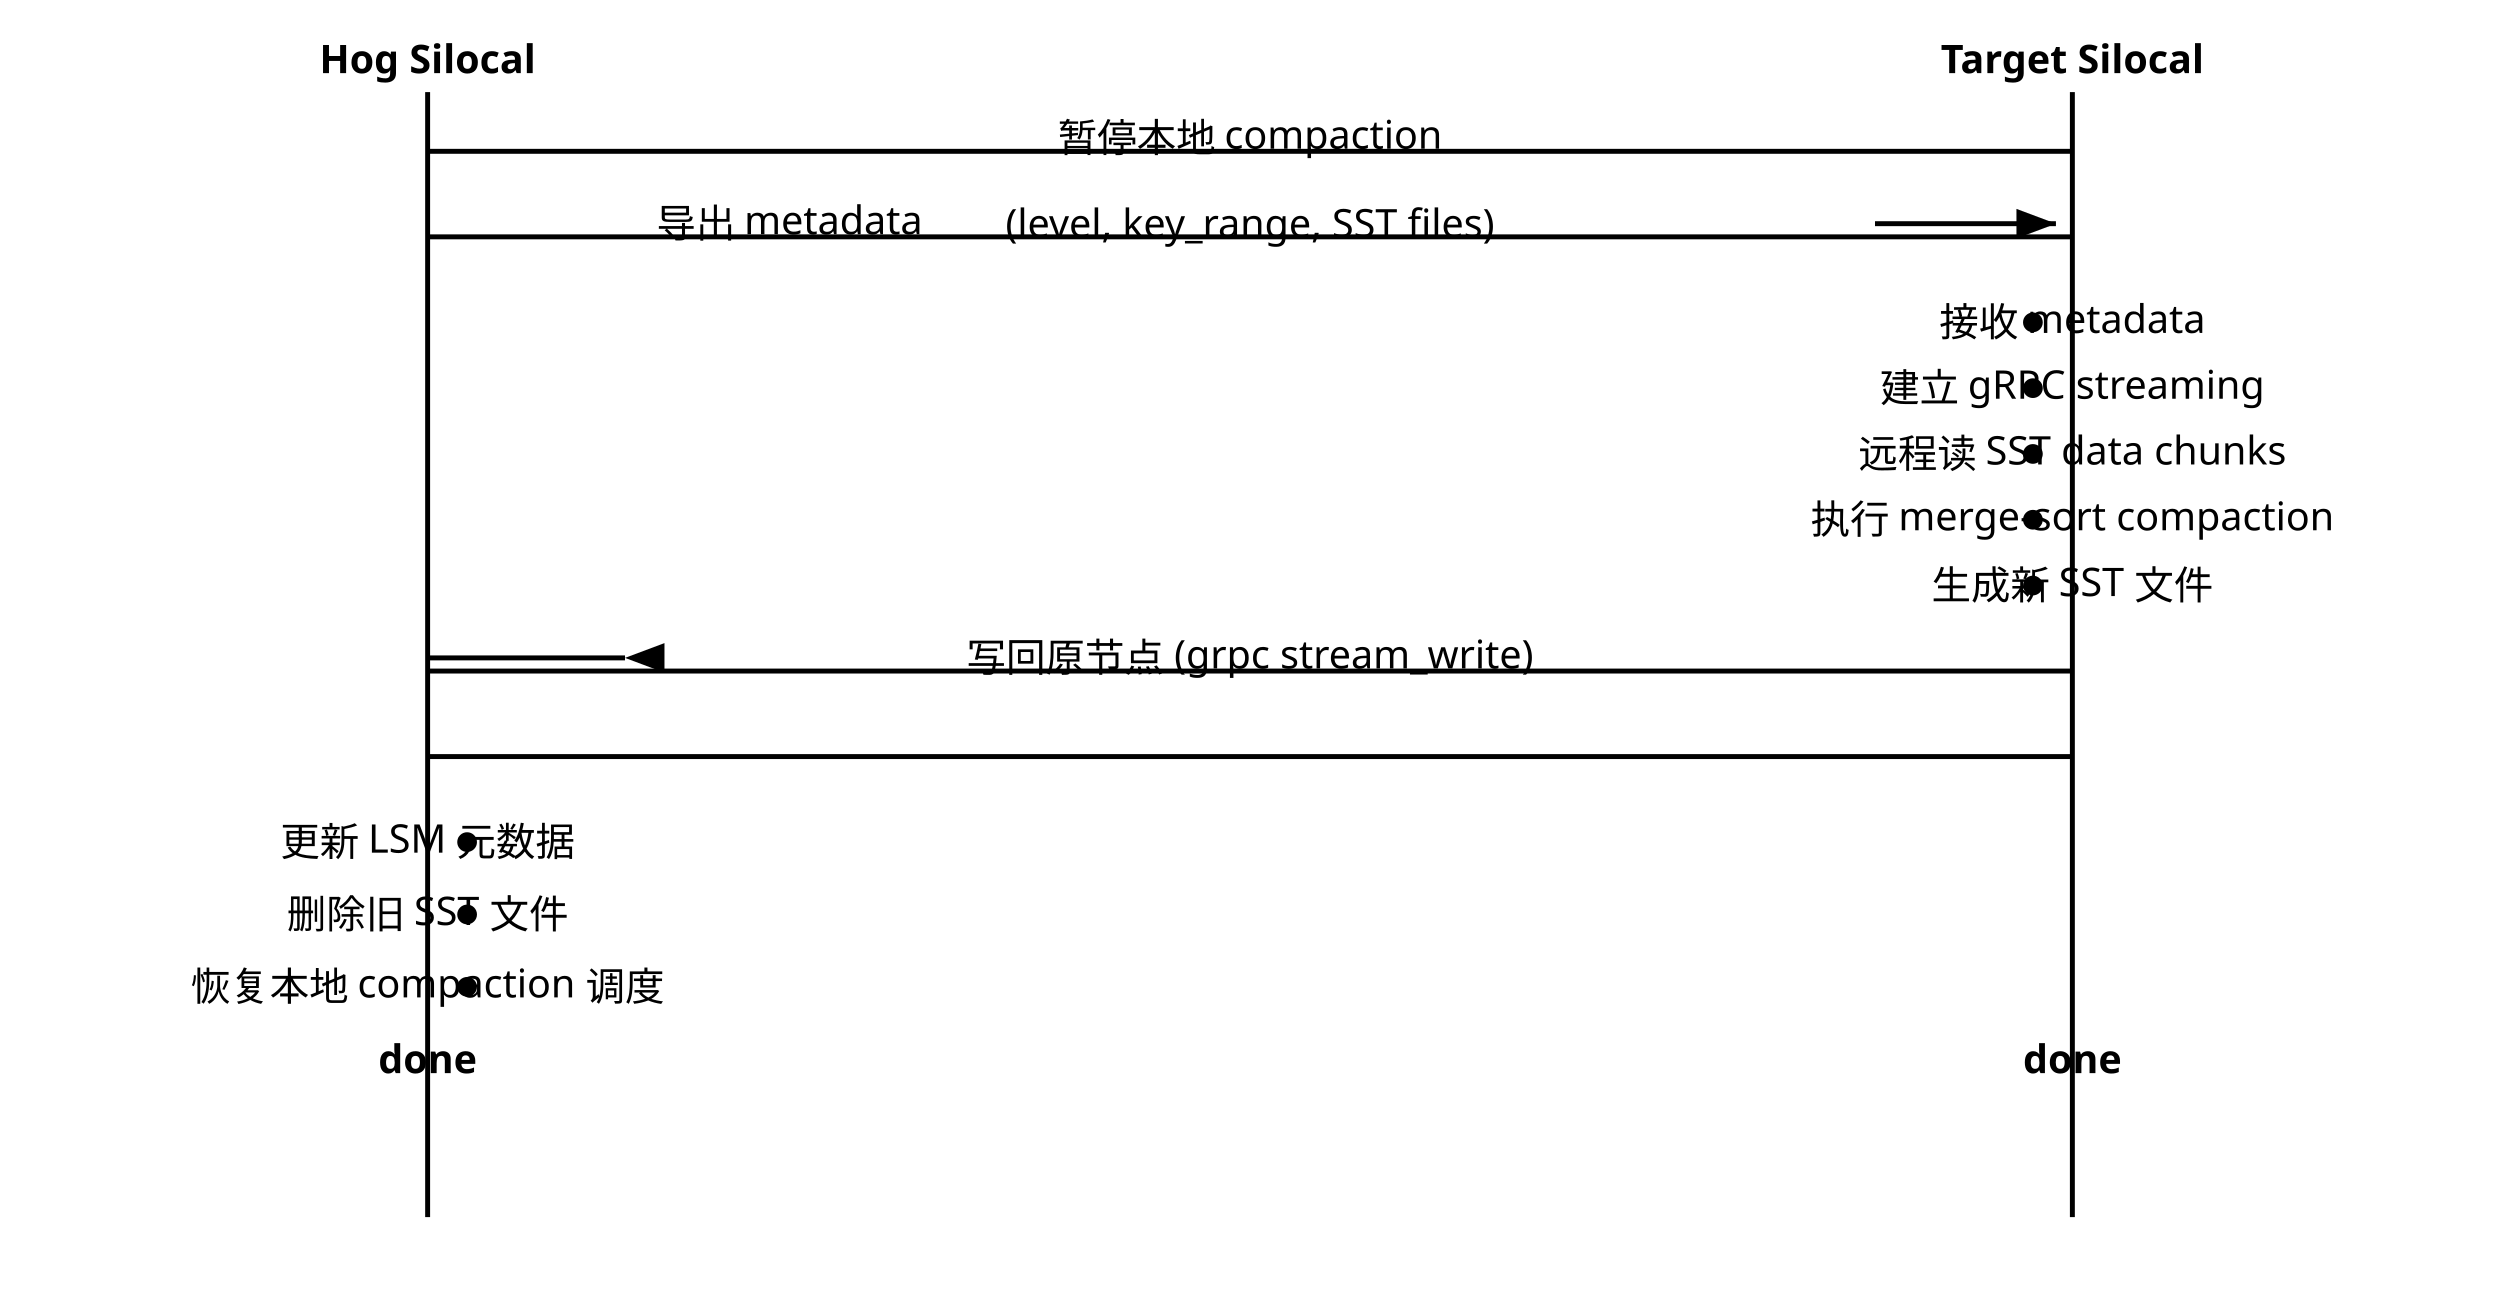
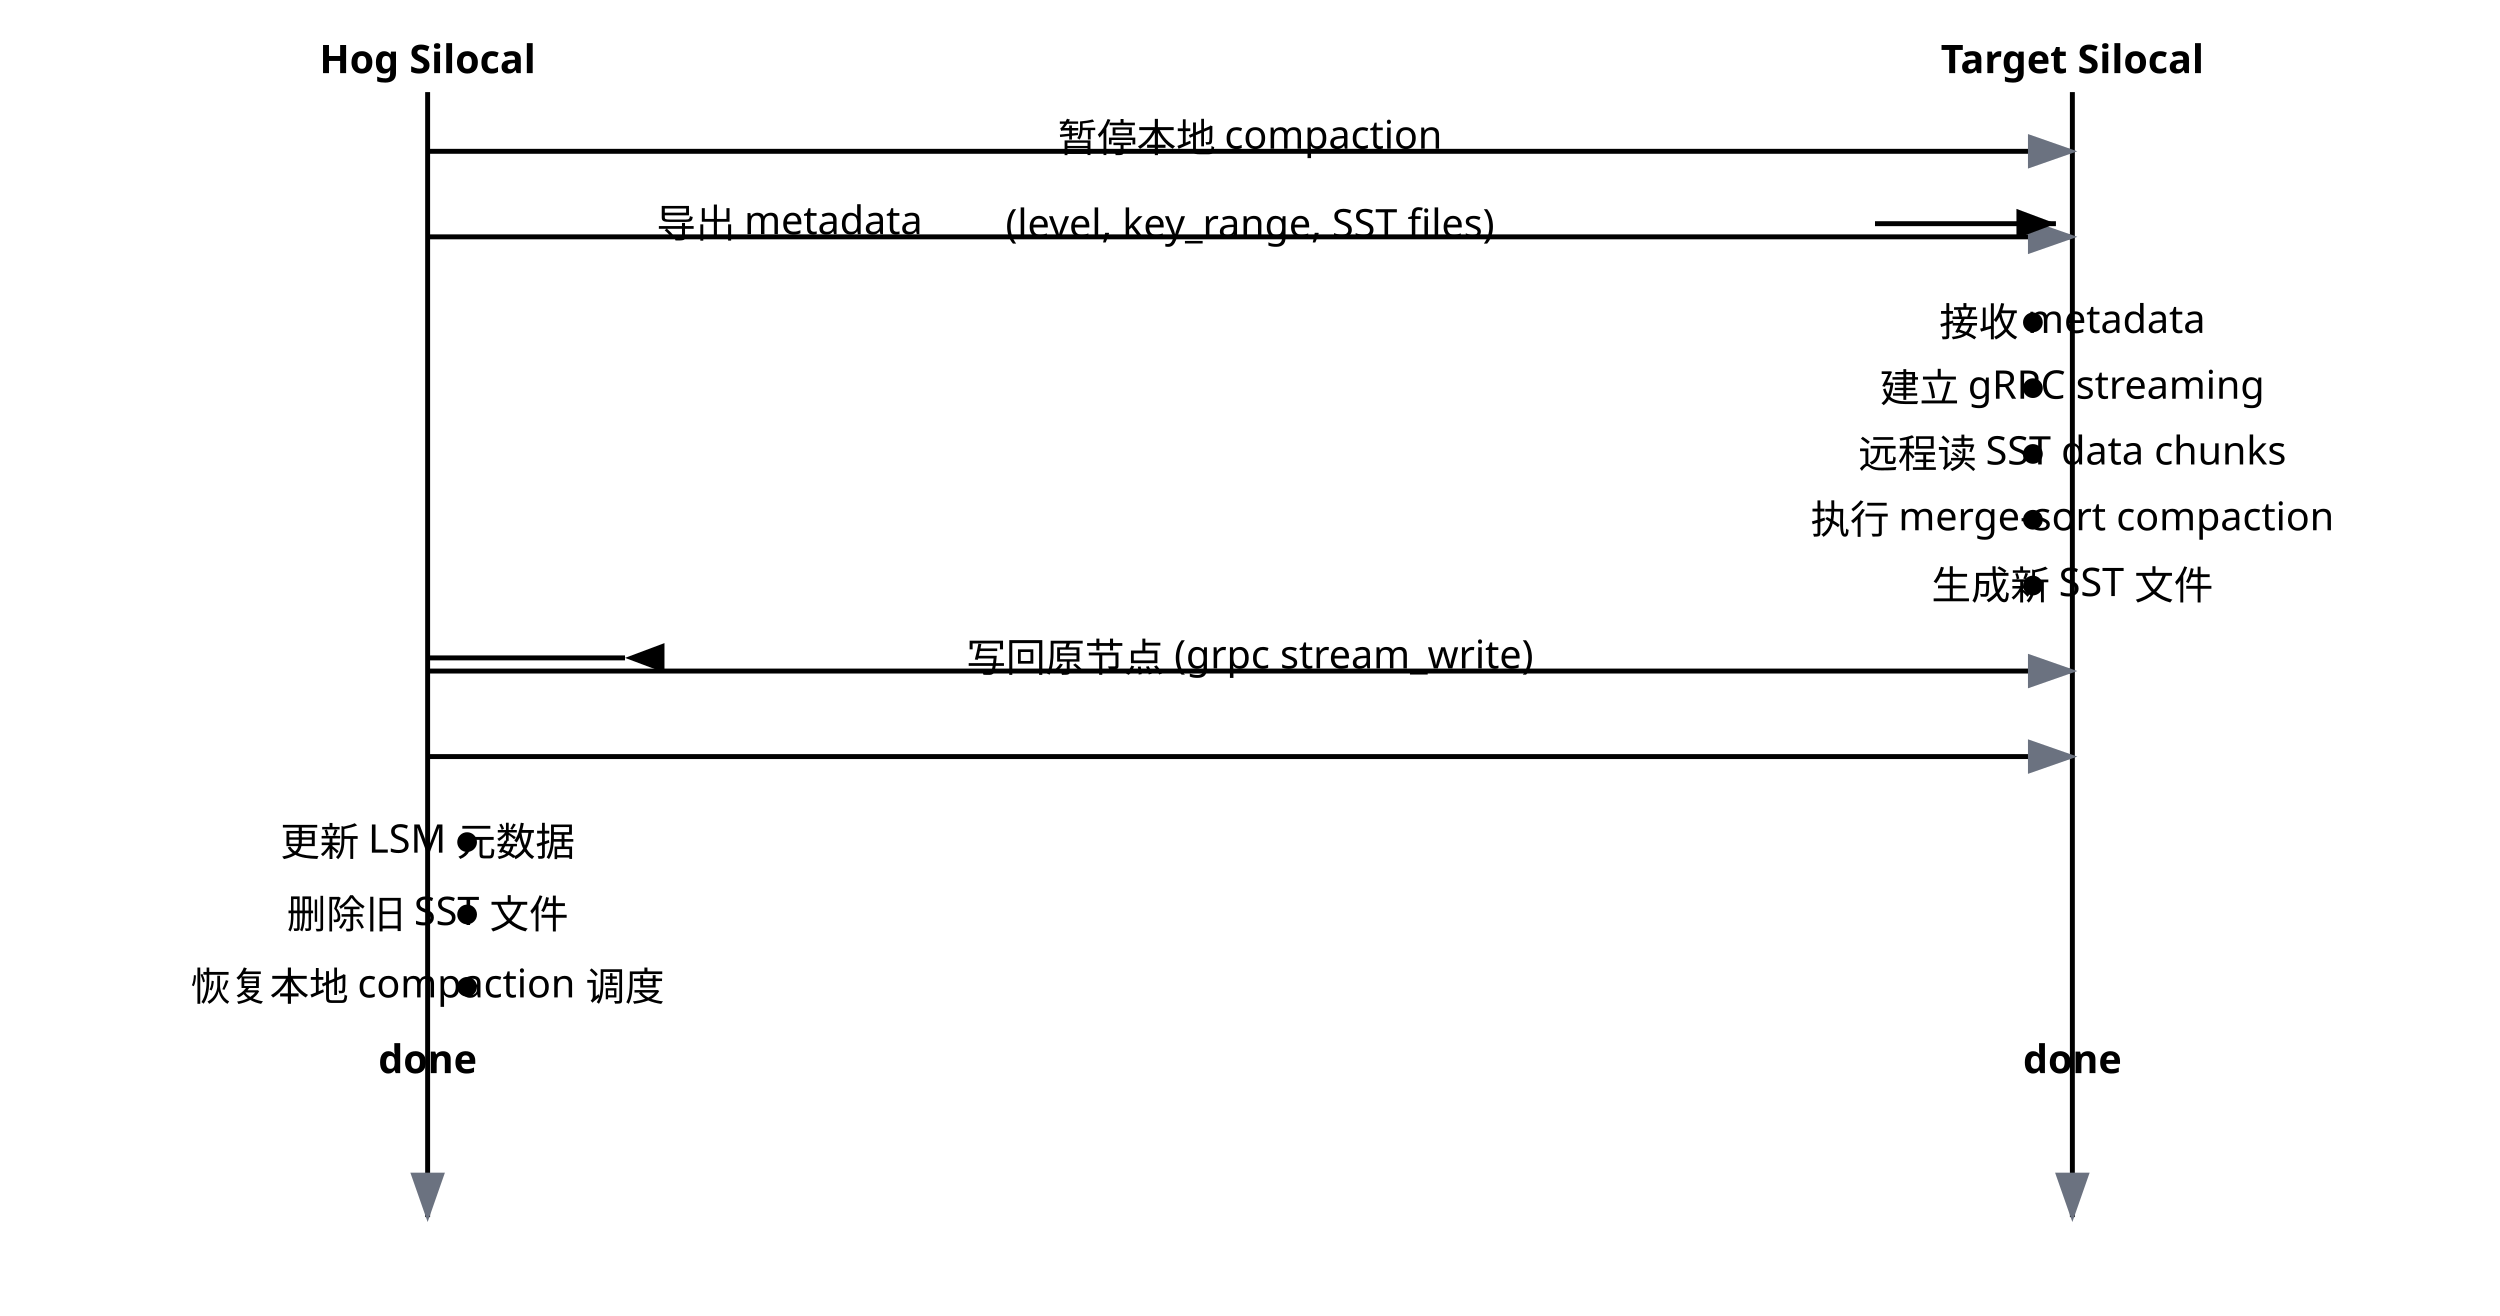
<svg xmlns="http://www.w3.org/2000/svg" viewBox="0 0 760 400">
  <defs>
    <marker id="ar3" markerWidth="8" markerHeight="6" refX="8" refY="3" orient="auto">
      <path d="M0,0 L8,3 L0,6 Z" fill="currentColor" />
    </marker>
    <marker id="ar3l" markerWidth="8" markerHeight="6" refX="0" refY="3" orient="auto">
      <path d="M8,0 L0,3 L8,6 Z" fill="currentColor" />
+     </marker>
+     <marker id="arrow-6b7280" markerWidth="10" markerHeight="7" refX="9" refY="3.5" orient="auto">
+       <polygon points="0 0, 10 3.5, 0 7" fill="#6b7280" />
    </marker>
  </defs>
  <style>
    text { font-family: sans-serif; font-size: 12px; fill: currentColor; dominant-baseline: middle; text-anchor: middle; }
    line { stroke: currentColor; stroke-width: 1.5; }
    rect { fill: transparent; stroke: currentColor; stroke-width: 1.5; rx: 4; }
  </style>
  <text x="130" y="18" font-weight="bold" font-size="13px">Hog Silocal</text>
  <text x="630" y="18" font-weight="bold" font-size="13px">Target Silocal</text>
-   <line x1="130" y1="28" x2="130" y2="370" />
-   <line x1="630" y1="28" x2="630" y2="370" />
-   <line x1="130" y1="46" x2="630" y2="46" />
+   <line x1="130" y1="28" x2="130" y2="370" marker-end="url(#arrow-6b7280)" />
+   <line x1="630" y1="28" x2="630" y2="370" marker-end="url(#arrow-6b7280)" />
+   <line x1="130" y1="46" x2="630" y2="46" marker-end="url(#arrow-6b7280)" />
  <text x="380" y="42" font-size="11px">暂停本地 compaction</text>
-   <line x1="130" y1="72" x2="630" y2="72" />
+   <line x1="130" y1="72" x2="630" y2="72" marker-end="url(#arrow-6b7280)" />
  <text x="240" y="68" font-size="11px">导出 metadata</text>
  <text x="380" y="68" font-size="11px">(level, key_range, SST files)</text>
  <line x1="570" y1="68" x2="625" y2="68" marker-end="url(#ar3)" />
  <text x="630" y="98" font-size="11px" text-anchor="end">接收 metadata</text>
  <circle cx="618" cy="98" r="3" />
  <text x="630" y="118" font-size="11px" text-anchor="end">建立 gRPC streaming</text>
  <circle cx="618" cy="118" r="3" />
  <text x="630" y="138" font-size="11px" text-anchor="end">远程读 SST data chunks</text>
  <circle cx="618" cy="138" r="3" />
  <text x="630" y="158" font-size="11px" text-anchor="end">执行 merge-sort compaction</text>
  <circle cx="618" cy="158" r="3" />
  <text x="630" y="178" font-size="11px" text-anchor="end">生成新 SST 文件</text>
  <circle cx="618" cy="178" r="3" />
-   <line x1="130" y1="204" x2="630" y2="204" />
+   <line x1="130" y1="204" x2="630" y2="204" marker-end="url(#arrow-6b7280)" />
  <text x="380" y="200" font-size="11px">写回原节点 (grpc stream_write)</text>
  <line x1="130" y1="200" x2="190" y2="200" marker-end="url(#ar3l)" />
-   <line x1="130" y1="230" x2="630" y2="230" style="stroke:dashed" />
+   <line x1="130" y1="230" x2="630" y2="230" style="stroke:dashed" marker-end="url(#arrow-6b7280)" />
  <text x="130" y="256" font-size="11px" text-anchor="end">更新 LSM 元数据</text>
  <circle cx="142" cy="256" r="3" />
  <text x="130" y="278" font-size="11px" text-anchor="end">删除旧 SST 文件</text>
  <circle cx="142" cy="278" r="3" />
  <text x="130" y="300" font-size="11px" text-anchor="end">恢复本地 compaction 调度</text>
  <circle cx="142" cy="300" r="3" />
  <text x="130" y="322" font-size="11px" font-weight="bold" text-anchor="end">done</text>
  <text x="630" y="322" font-size="11px" font-weight="bold" text-anchor="end">done</text>
</svg>
